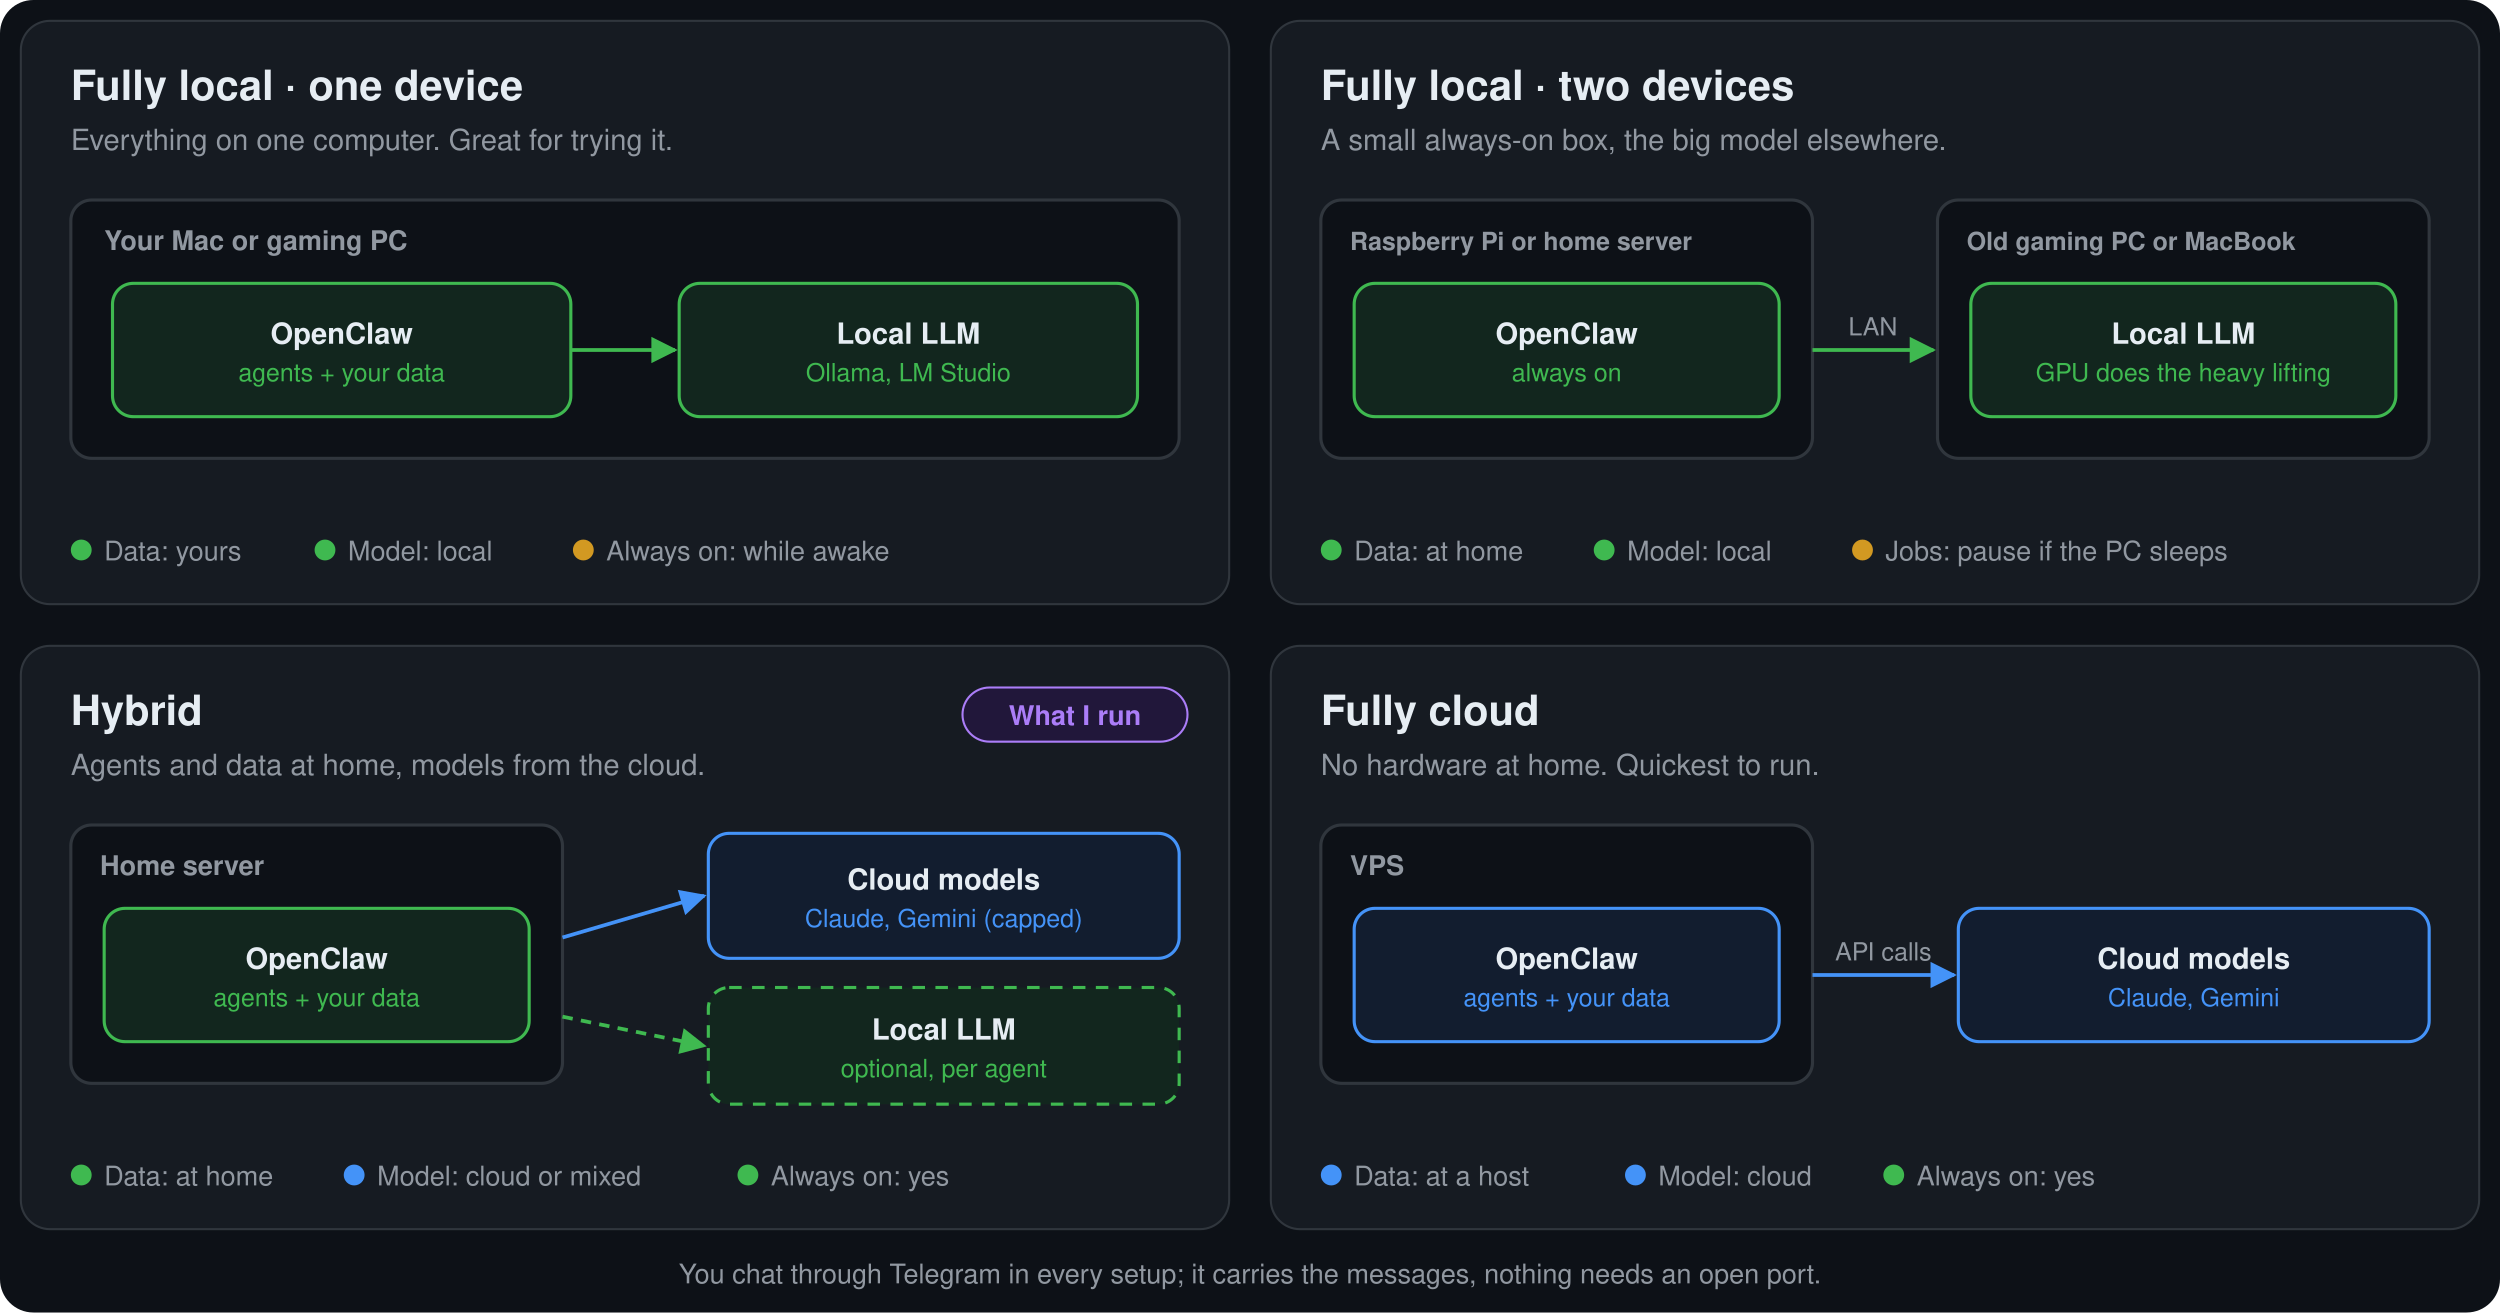
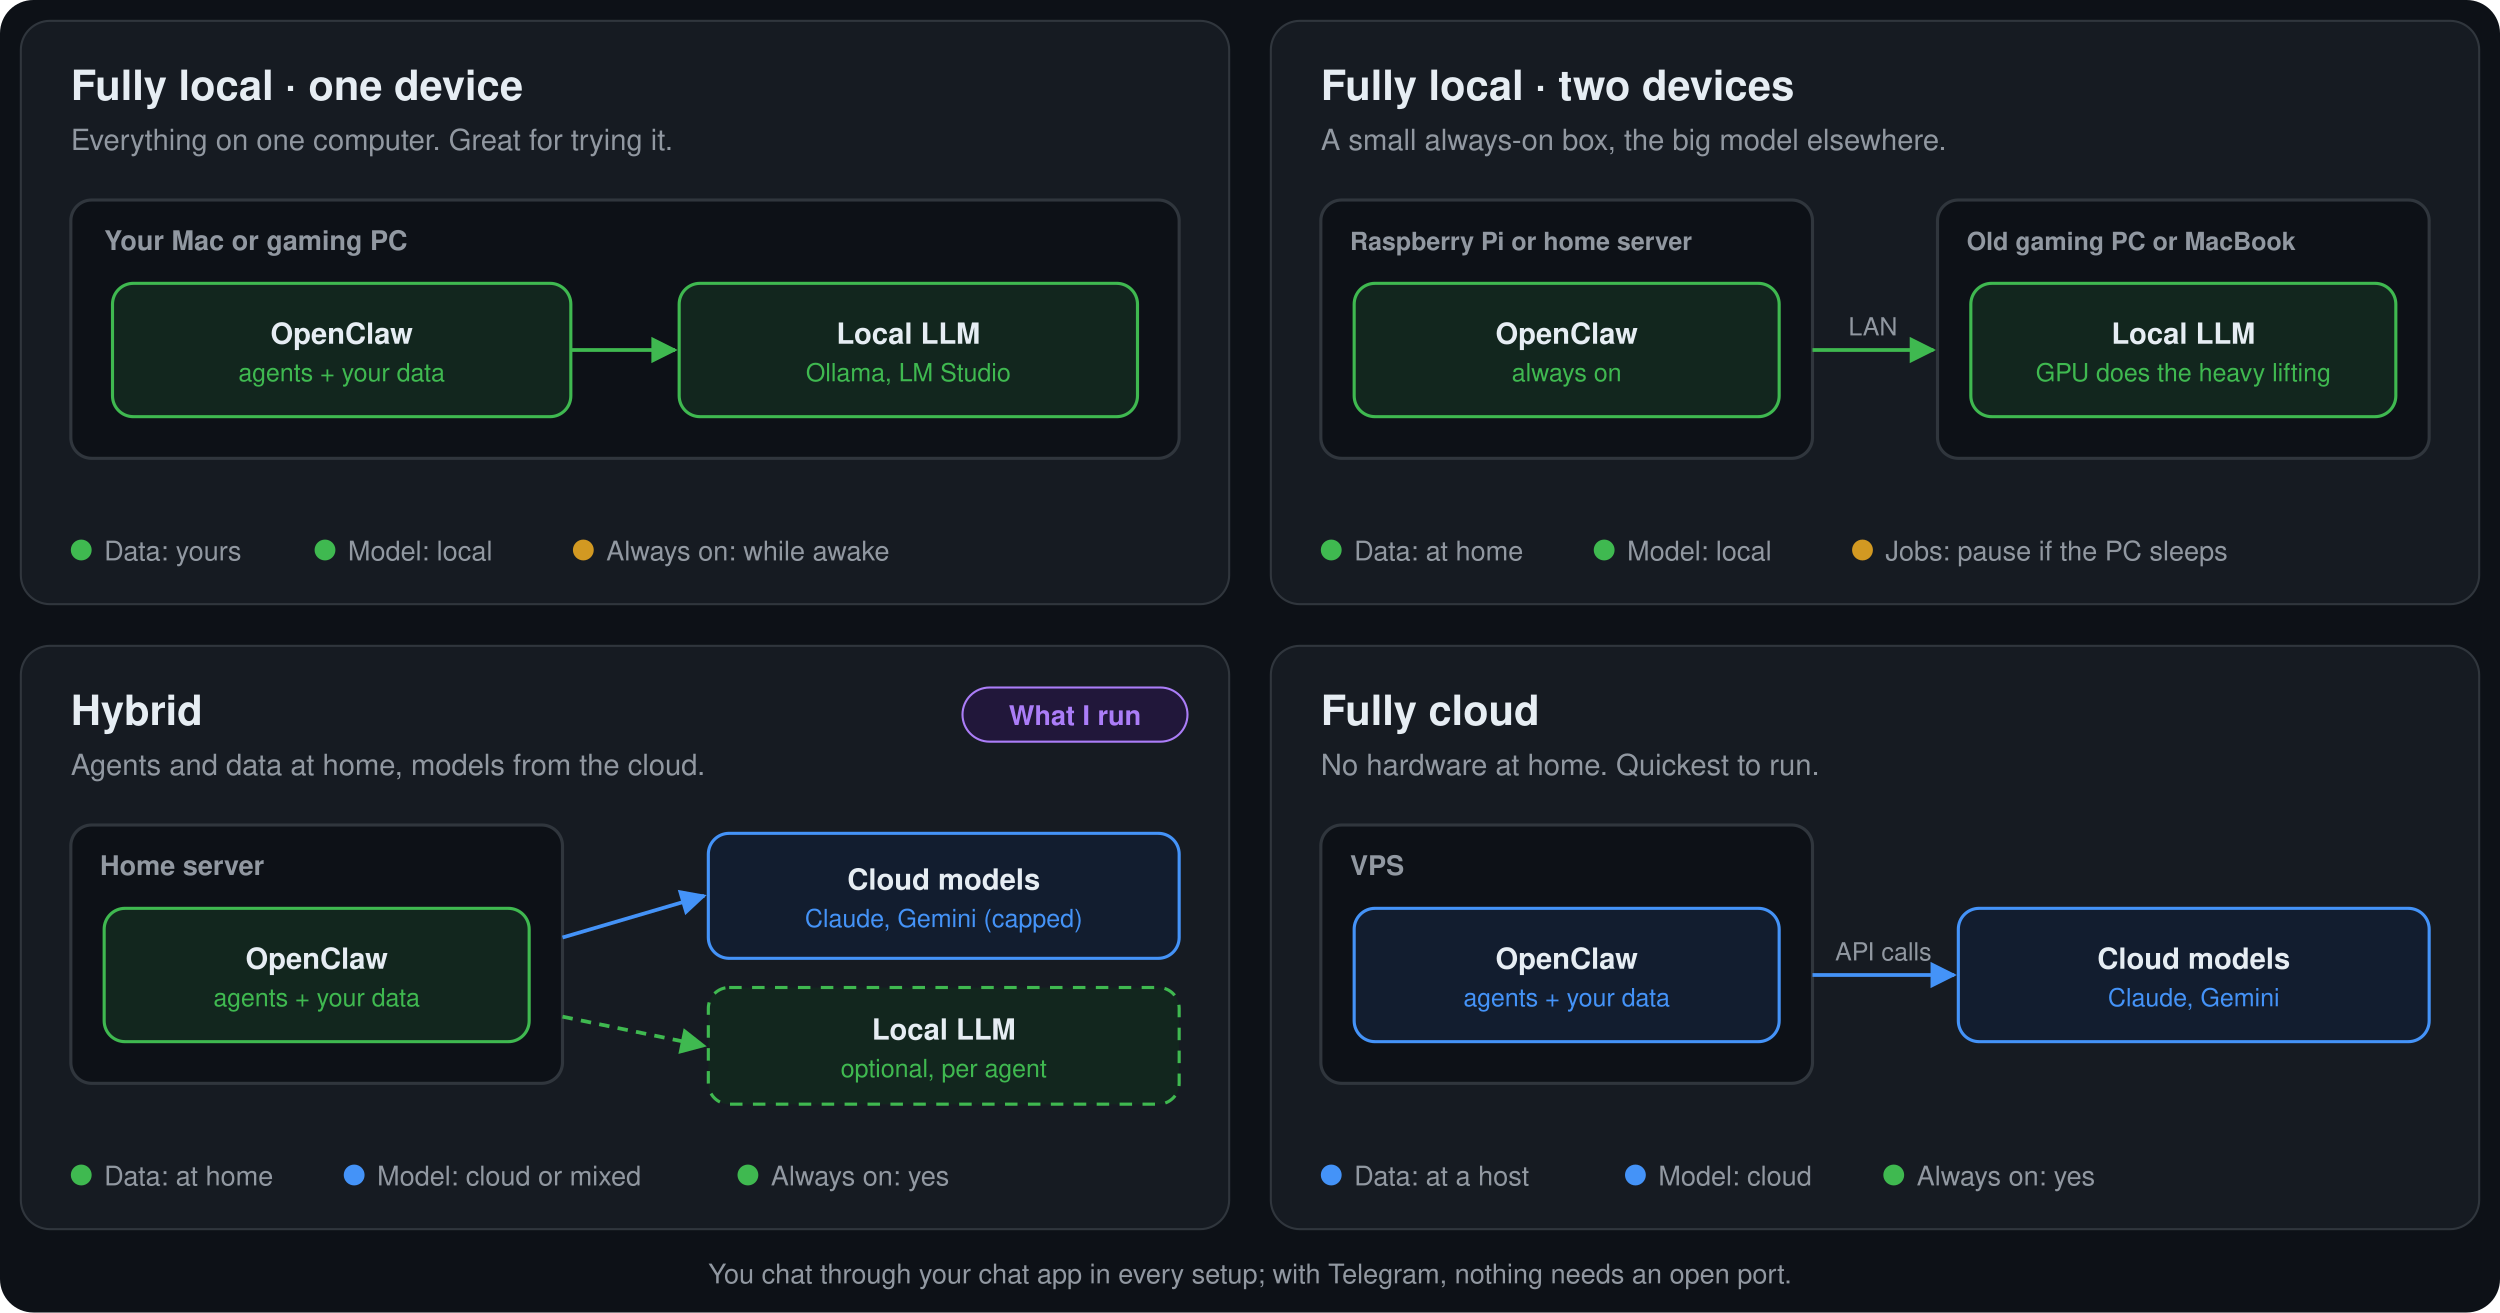
<svg xmlns="http://www.w3.org/2000/svg" viewBox="0 0 1200 630" width="1200" height="630" role="img" aria-labelledby="title" font-family="-apple-system, BlinkMacSystemFont, 'Segoe UI', Helvetica, Arial, sans-serif">
  <defs>
    <marker id="arrow-muted" viewBox="0 0 10 10" refX="9" refY="5" markerWidth="7" markerHeight="7" orient="auto-start-reverse">
      <path d="M0,0 L10,5 L0,10 z" fill="#9198a1" />
    </marker>
    <marker id="arrow-local" viewBox="0 0 10 10" refX="9" refY="5" markerWidth="7" markerHeight="7" orient="auto-start-reverse">
      <path d="M0,0 L10,5 L0,10 z" fill="#3fb950" />
    </marker>
    <marker id="arrow-cloud" viewBox="0 0 10 10" refX="9" refY="5" markerWidth="7" markerHeight="7" orient="auto-start-reverse">
      <path d="M0,0 L10,5 L0,10 z" fill="#4493f8" />
    </marker>
  </defs>
  <rect width="1200" height="630" rx="16" fill="#0d1117" />
  <g transform="translate(10,10)">
    <rect width="580" height="280" rx="14" fill="#161b22" stroke="#30363d" />
    <text x="24" y="38" font-size="20" font-weight="700" fill="#e6edf3" text-anchor="start">Fully local · one device</text>
    <text x="24" y="62" font-size="14" font-weight="400" fill="#9198a1" text-anchor="start">Everything on one computer. Great for trying it.</text>
    <rect x="24" y="86" width="532" height="124" rx="10" fill="#0d1117" stroke="#30363d" stroke-width="1.5" />
    <text x="40" y="110" font-size="13" font-weight="600" fill="#9198a1" text-anchor="start">Your Mac or gaming PC</text>
    <rect x="44" y="126" width="220" height="64" rx="10" fill="#12261e" stroke="#3fb950" stroke-width="1.5" />
    <text x="154.0" y="155.0" font-size="14" font-weight="600" fill="#e6edf3" text-anchor="middle">OpenClaw</text>
    <text x="154.0" y="173.0" font-size="12" font-weight="500" fill="#3fb950" text-anchor="middle">agents + your data</text>
    <line x1="264" y1="158" x2="314" y2="158" stroke="#3fb950" stroke-width="1.8" marker-end="url(#arrow-local)" />
    <rect x="316" y="126" width="220" height="64" rx="10" fill="#12261e" stroke="#3fb950" stroke-width="1.5" />
    <text x="426.0" y="155.0" font-size="14" font-weight="600" fill="#e6edf3" text-anchor="middle">Local LLM</text>
    <text x="426.0" y="173.0" font-size="12" font-weight="500" fill="#3fb950" text-anchor="middle">Ollama, LM Studio</text>
    <circle cx="29" cy="254" r="5" fill="#3fb950" />
    <text x="40" y="259" font-size="13" font-weight="500" fill="#9198a1" text-anchor="start">Data: yours</text>
    <circle cx="146" cy="254" r="5" fill="#3fb950" />
    <text x="157" y="259" font-size="13" font-weight="500" fill="#9198a1" text-anchor="start">Model: local</text>
    <circle cx="270" cy="254" r="5" fill="#d29922" />
    <text x="281" y="259" font-size="13" font-weight="500" fill="#9198a1" text-anchor="start">Always on: while awake</text>
  </g>
  <g transform="translate(610,10)">
    <rect width="580" height="280" rx="14" fill="#161b22" stroke="#30363d" />
    <text x="24" y="38" font-size="20" font-weight="700" fill="#e6edf3" text-anchor="start">Fully local · two devices</text>
    <text x="24" y="62" font-size="14" font-weight="400" fill="#9198a1" text-anchor="start">A small always-on box, the big model elsewhere.</text>
    <rect x="24" y="86" width="236" height="124" rx="10" fill="#0d1117" stroke="#30363d" stroke-width="1.5" />
    <text x="38" y="110" font-size="12" font-weight="600" fill="#9198a1" text-anchor="start">Raspberry Pi or home server</text>
    <rect x="40" y="126" width="204" height="64" rx="10" fill="#12261e" stroke="#3fb950" stroke-width="1.5" />
    <text x="142.0" y="155.0" font-size="14" font-weight="600" fill="#e6edf3" text-anchor="middle">OpenClaw</text>
    <text x="142.0" y="173.0" font-size="12" font-weight="500" fill="#3fb950" text-anchor="middle">always on</text>
    <line x1="260" y1="158" x2="318" y2="158" stroke="#3fb950" stroke-width="1.8" marker-end="url(#arrow-local)" />
    <text x="289.0" y="151" font-size="12" font-weight="500" fill="#9198a1" text-anchor="middle">LAN</text>
    <rect x="320" y="86" width="236" height="124" rx="10" fill="#0d1117" stroke="#30363d" stroke-width="1.5" />
    <text x="334" y="110" font-size="12" font-weight="600" fill="#9198a1" text-anchor="start">Old gaming PC or MacBook</text>
    <rect x="336" y="126" width="204" height="64" rx="10" fill="#12261e" stroke="#3fb950" stroke-width="1.5" />
    <text x="438.0" y="155.0" font-size="14" font-weight="600" fill="#e6edf3" text-anchor="middle">Local LLM</text>
    <text x="438.0" y="173.0" font-size="12" font-weight="500" fill="#3fb950" text-anchor="middle">GPU does the heavy lifting</text>
    <circle cx="29" cy="254" r="5" fill="#3fb950" />
    <text x="40" y="259" font-size="13" font-weight="500" fill="#9198a1" text-anchor="start">Data: at home</text>
    <circle cx="160" cy="254" r="5" fill="#3fb950" />
    <text x="171" y="259" font-size="13" font-weight="500" fill="#9198a1" text-anchor="start">Model: local</text>
    <circle cx="284" cy="254" r="5" fill="#d29922" />
    <text x="295" y="259" font-size="13" font-weight="500" fill="#9198a1" text-anchor="start">Jobs: pause if the PC sleeps</text>
  </g>
  <g transform="translate(10,310)">
    <rect width="580" height="280" rx="14" fill="#161b22" stroke="#30363d" />
    <text x="24" y="38" font-size="20" font-weight="700" fill="#e6edf3" text-anchor="start">Hybrid</text>
    <text x="24" y="62" font-size="14" font-weight="400" fill="#9198a1" text-anchor="start">Agents and data at home, models from the cloud.</text>
    <rect x="452" y="20" width="108" height="26" rx="13" fill="#21173a" stroke="#ab7df8" />
    <text x="506.0" y="38" font-size="13" font-weight="600" fill="#ab7df8" text-anchor="middle">What I run</text>
    <rect x="24" y="86" width="236" height="124" rx="10" fill="#0d1117" stroke="#30363d" stroke-width="1.5" />
    <text x="38" y="110" font-size="13" font-weight="600" fill="#9198a1" text-anchor="start">Home server</text>
    <rect x="40" y="126" width="204" height="64" rx="10" fill="#12261e" stroke="#3fb950" stroke-width="1.5" />
    <text x="142.0" y="155.0" font-size="14" font-weight="600" fill="#e6edf3" text-anchor="middle">OpenClaw</text>
    <text x="142.0" y="173.0" font-size="12" font-weight="500" fill="#3fb950" text-anchor="middle">agents + your data</text>
    <line x1="260" y1="140" x2="328" y2="120" stroke="#4493f8" stroke-width="1.8" marker-end="url(#arrow-cloud)" />
    <rect x="330" y="90" width="226" height="60" rx="10" fill="#121d2f" stroke="#4493f8" stroke-width="1.5" />
    <text x="443.0" y="117.0" font-size="14" font-weight="600" fill="#e6edf3" text-anchor="middle">Cloud models</text>
    <text x="443.0" y="135.0" font-size="12" font-weight="500" fill="#4493f8" text-anchor="middle">Claude, Gemini (capped)</text>
    <line x1="260" y1="178" x2="328" y2="192" stroke="#3fb950" stroke-width="1.8" stroke-dasharray="5 4" marker-end="url(#arrow-local)" />
    <rect x="330" y="164" width="226" height="56" rx="10" fill="#12261e" stroke="#3fb950" stroke-width="1.5" stroke-dasharray="6 5" />
    <text x="443.0" y="189.0" font-size="14" font-weight="600" fill="#e6edf3" text-anchor="middle">Local LLM</text>
    <text x="443.0" y="207.0" font-size="12" font-weight="500" fill="#3fb950" text-anchor="middle">optional, per agent</text>
    <circle cx="29" cy="254" r="5" fill="#3fb950" />
    <text x="40" y="259" font-size="13" font-weight="500" fill="#9198a1" text-anchor="start">Data: at home</text>
    <circle cx="160" cy="254" r="5" fill="#4493f8" />
    <text x="171" y="259" font-size="13" font-weight="500" fill="#9198a1" text-anchor="start">Model: cloud or mixed</text>
    <circle cx="349" cy="254" r="5" fill="#3fb950" />
    <text x="360" y="259" font-size="13" font-weight="500" fill="#9198a1" text-anchor="start">Always on: yes</text>
  </g>
  <g transform="translate(610,310)">
    <rect width="580" height="280" rx="14" fill="#161b22" stroke="#30363d" />
    <text x="24" y="38" font-size="20" font-weight="700" fill="#e6edf3" text-anchor="start">Fully cloud</text>
    <text x="24" y="62" font-size="14" font-weight="400" fill="#9198a1" text-anchor="start">No hardware at home. Quickest to run.</text>
    <rect x="24" y="86" width="236" height="124" rx="10" fill="#0d1117" stroke="#30363d" stroke-width="1.5" />
    <text x="38" y="110" font-size="13" font-weight="600" fill="#9198a1" text-anchor="start">VPS</text>
    <rect x="40" y="126" width="204" height="64" rx="10" fill="#121d2f" stroke="#4493f8" stroke-width="1.5" />
    <text x="142.0" y="155.0" font-size="14" font-weight="600" fill="#e6edf3" text-anchor="middle">OpenClaw</text>
    <text x="142.0" y="173.0" font-size="12" font-weight="500" fill="#4493f8" text-anchor="middle">agents + your data</text>
    <line x1="260" y1="158" x2="328" y2="158" stroke="#4493f8" stroke-width="1.8" marker-end="url(#arrow-cloud)" />
    <text x="294.0" y="151" font-size="12" font-weight="500" fill="#9198a1" text-anchor="middle">API calls</text>
    <rect x="330" y="126" width="226" height="64" rx="10" fill="#121d2f" stroke="#4493f8" stroke-width="1.5" />
    <text x="443.0" y="155.0" font-size="14" font-weight="600" fill="#e6edf3" text-anchor="middle">Cloud models</text>
    <text x="443.0" y="173.0" font-size="12" font-weight="500" fill="#4493f8" text-anchor="middle">Claude, Gemini</text>
    <circle cx="29" cy="254" r="5" fill="#4493f8" />
    <text x="40" y="259" font-size="13" font-weight="500" fill="#9198a1" text-anchor="start">Data: at a host</text>
    <circle cx="175" cy="254" r="5" fill="#4493f8" />
    <text x="186" y="259" font-size="13" font-weight="500" fill="#9198a1" text-anchor="start">Model: cloud</text>
    <circle cx="299" cy="254" r="5" fill="#3fb950" />
    <text x="310" y="259" font-size="13" font-weight="500" fill="#9198a1" text-anchor="start">Always on: yes</text>
  </g>
-   <text x="600.0" y="616" font-size="13" font-weight="500" fill="#9198a1" text-anchor="middle">You chat through Telegram in every setup; it carries the messages, nothing needs an open port.</text>
+   <text x="600.0" y="616" font-size="13" font-weight="500" fill="#9198a1" text-anchor="middle">You chat through your chat app in every setup; with Telegram, nothing needs an open port.</text>
</svg>
